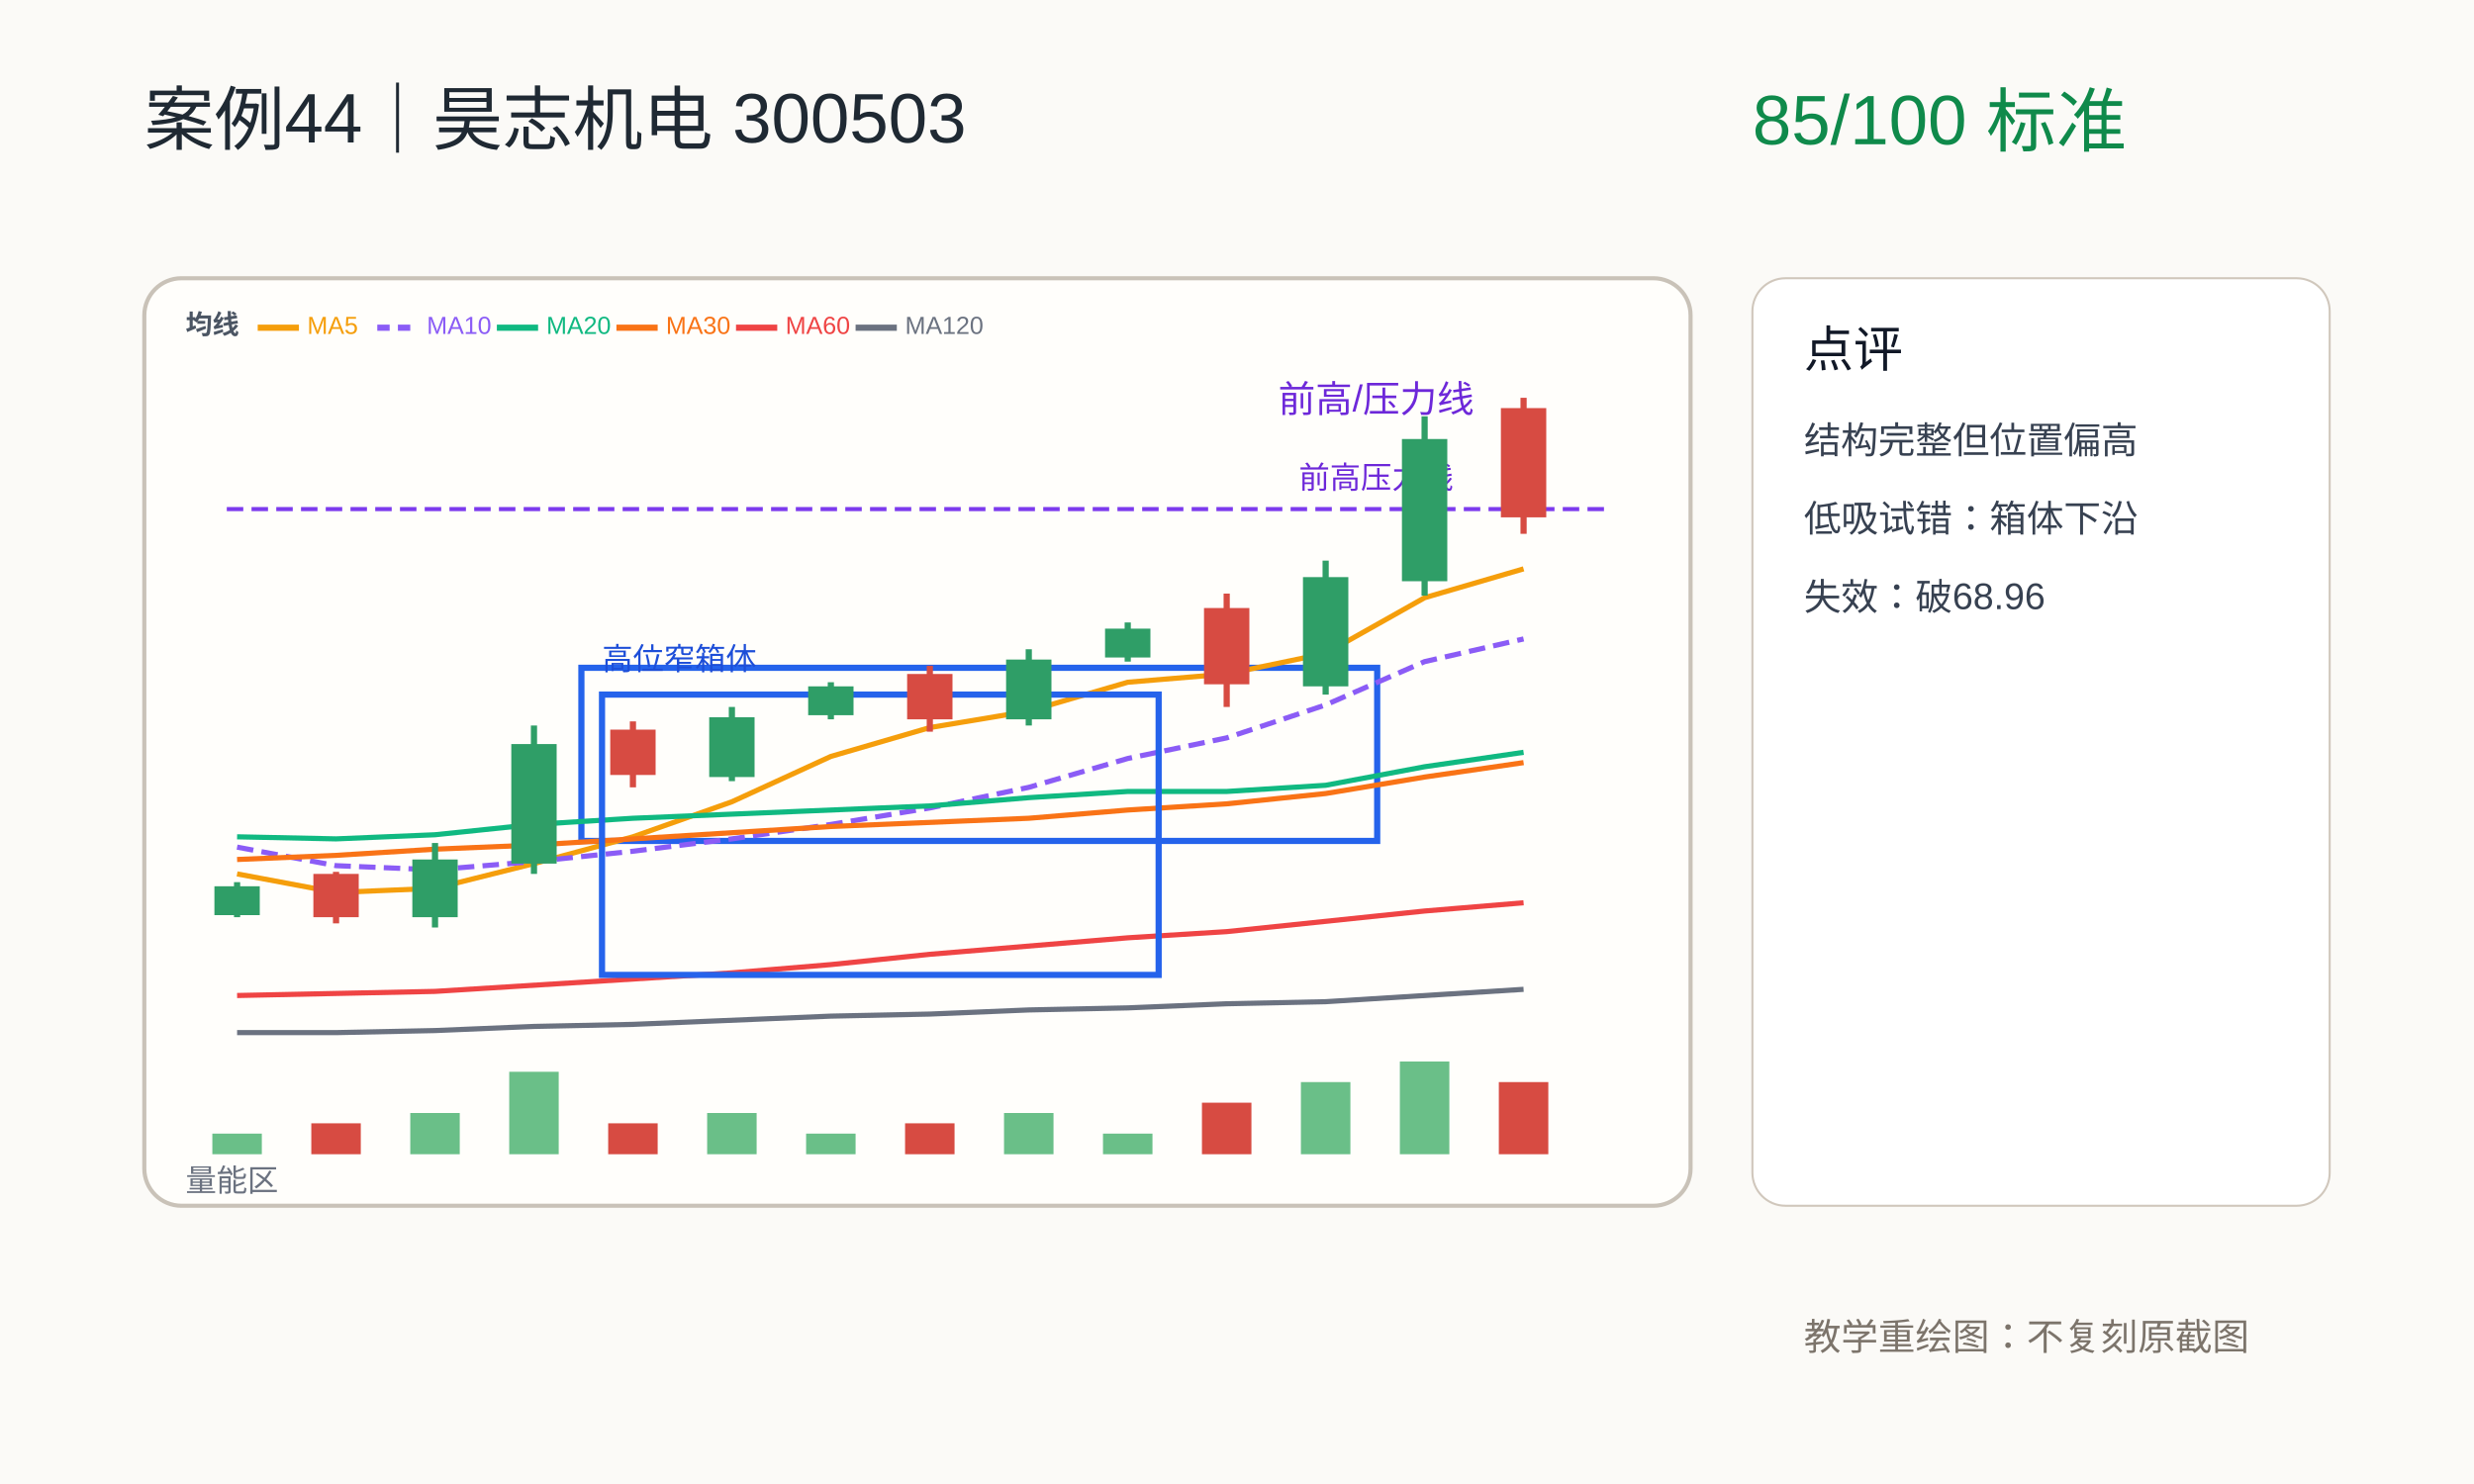
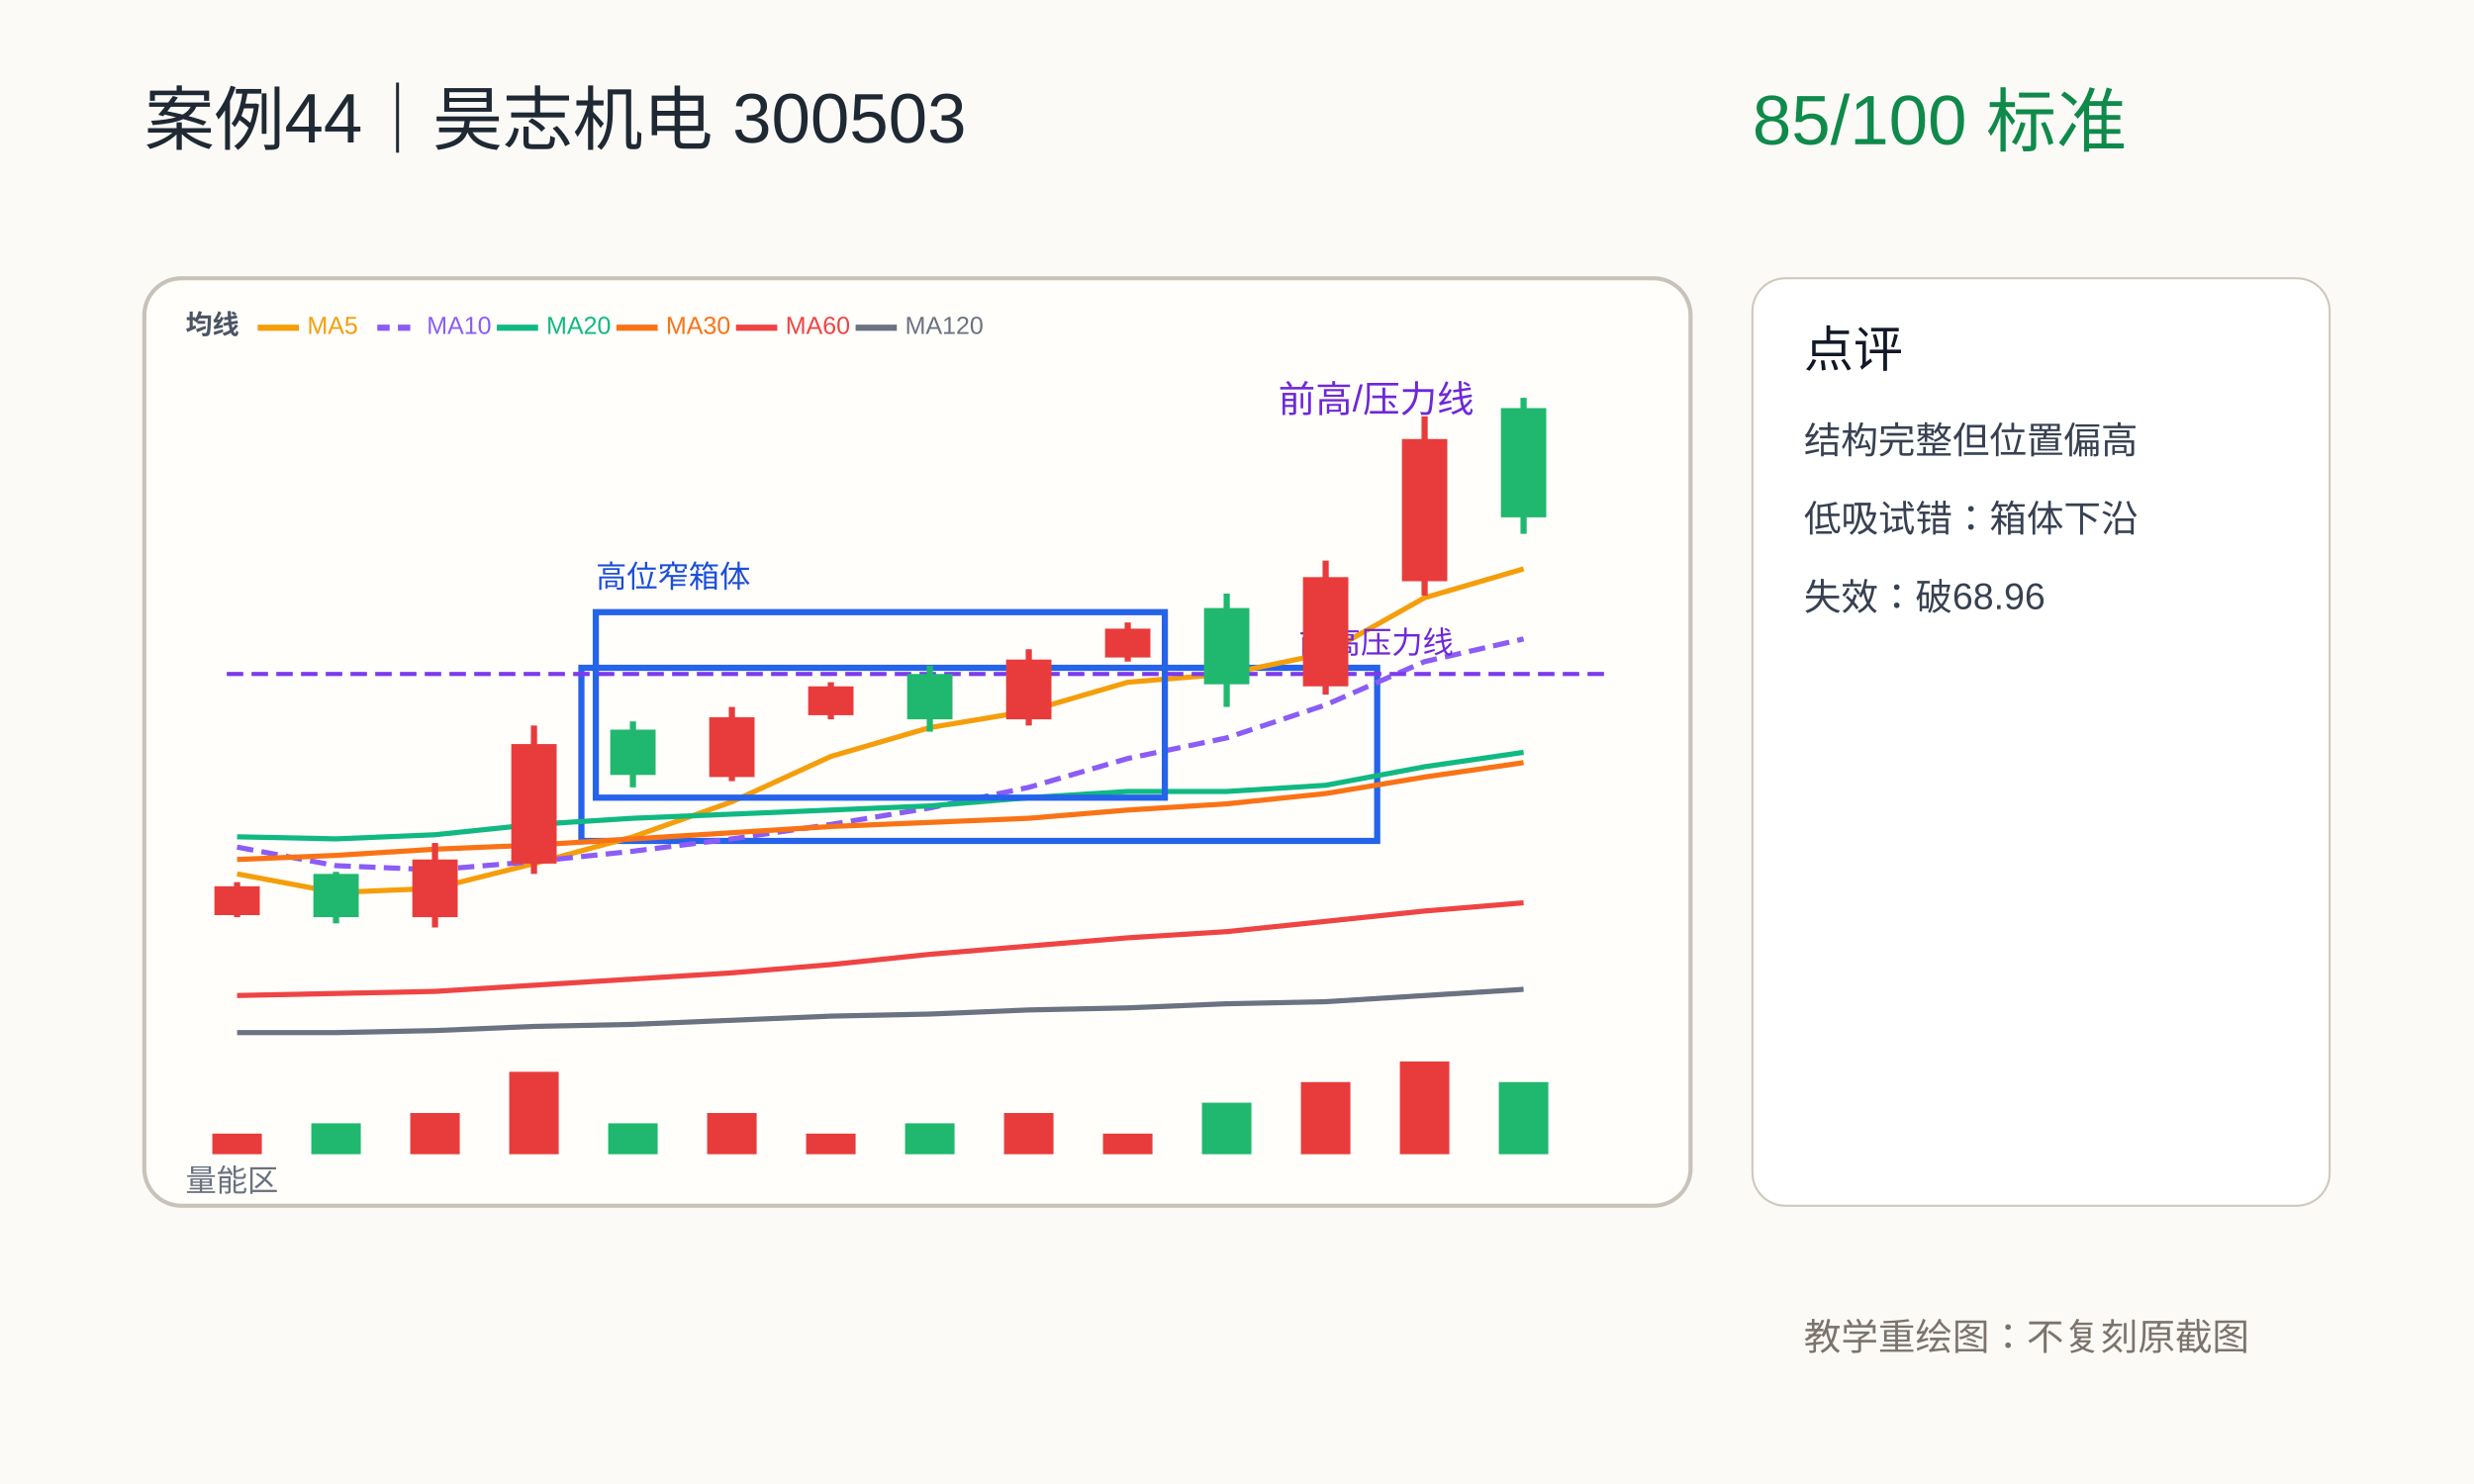
<svg xmlns="http://www.w3.org/2000/svg" width="1200" height="720" viewBox="0 0 1200 720">
  <rect width="1200" height="720" fill="#fbfaf7" />
  <rect x="70" y="135" width="750" height="450" rx="18" fill="#fffefb" stroke="#c9c2b8" stroke-width="2" />
  <text x="70" y="70" font-size="34" font-family="PingFang SC, Arial" fill="#1f2933">案例44｜昊志机电 300503</text>
  <text x="850" y="70" font-size="34" font-family="PingFang SC, Arial" fill="#0f8a4b">85/100  标准</text>
  <text x="620" y="200" font-size="18" font-family="PingFang SC, Arial" fill="#6d28d9">前高/压力线</text>
  <rect x="282" y="324" width="386" height="84" fill="none" stroke="#2563eb" stroke-width="3" />
  <text x="90" y="162" font-size="13" font-family="PingFang SC, Arial" fill="#4b5563" font-weight="bold">均线</text>
  <line x1="125" y1="159" x2="145" y2="159" stroke="#f59e0b" stroke-width="3" />
  <text x="149" y="162" font-size="12" font-family="PingFang SC, Arial" fill="#f59e0b">MA5</text>
  <line x1="183" y1="159" x2="203" y2="159" stroke="#8b5cf6" stroke-width="3" stroke-dasharray="6,4" />
  <text x="207" y="162" font-size="12" font-family="PingFang SC, Arial" fill="#8b5cf6">MA10</text>
  <line x1="241" y1="159" x2="261" y2="159" stroke="#10b981" stroke-width="3" />
  <text x="265" y="162" font-size="12" font-family="PingFang SC, Arial" fill="#10b981">MA20</text>
  <line x1="299" y1="159" x2="319" y2="159" stroke="#f97316" stroke-width="3" />
  <text x="323" y="162" font-size="12" font-family="PingFang SC, Arial" fill="#f97316">MA30</text>
  <line x1="357" y1="159" x2="377" y2="159" stroke="#ef4444" stroke-width="3" />
  <text x="381" y="162" font-size="12" font-family="PingFang SC, Arial" fill="#ef4444">MA60</text>
  <line x1="415" y1="159" x2="435" y2="159" stroke="#6b7280" stroke-width="3" />
  <text x="439" y="162" font-size="12" font-family="PingFang SC, Arial" fill="#6b7280">MA120</text>
  <polyline points="115,424 163,433 211,431 259,419 307,406 355,389 403,367 451,353 499,345 547,331 595,327 643,317 691,290 739,276" fill="none" stroke="#f59e0b" stroke-width="2.5" />
  <polyline points="115,411 163,420 211,422 259,418 307,413 355,407 403,400 451,392 499,382 547,368 595,358 643,342 691,321 739,310" fill="none" stroke="#8b5cf6" stroke-width="2.5" stroke-dasharray="8,4" />
  <polyline points="115,406 163,407 211,405 259,400 307,397 355,395 403,393 451,391 499,387 547,384 595,384 643,381 691,372 739,365" fill="none" stroke="#10b981" stroke-width="2.5" />
  <polyline points="115,417 163,415 211,412 259,410 307,407 355,404 403,401 451,399 499,397 547,393 595,390 643,385 691,377 739,370" fill="none" stroke="#f97316" stroke-width="2.5" />
  <polyline points="115,483 163,482 211,481 259,478 307,475 355,472 403,468 451,463 499,459 547,455 595,452 643,447 691,442 739,438" fill="none" stroke="#ef4444" stroke-width="2.5" />
  <polyline points="115,501 163,501 211,500 259,498 307,497 355,495 403,493 451,492 499,490 547,489 595,487 643,486 691,483 739,480" fill="none" stroke="#6b7280" stroke-width="2.5" />
-   <line x1="110" y1="247" x2="780" y2="247" stroke="#7c3aed" stroke-width="2" stroke-dasharray="8,4" />
-   <text x="630" y="237" font-size="15" font-family="PingFang SC, Arial" fill="#6d28d9">前高压力线</text>
-   <rect x="292" y="337" width="270" height="136" fill="none" stroke="#2563eb" stroke-width="3" />
-   <text x="292" y="325" font-size="15" font-family="PingFang SC, Arial" fill="#1d4ed8">高位窄箱体</text>
-   <line x1="115" y1="428" x2="115" y2="445" stroke="#2f9e67" stroke-width="3" />
-   <rect x="104" y="430" width="22" height="14" fill="#2f9e67" />
-   <line x1="163" y1="423" x2="163" y2="448" stroke="#d74b42" stroke-width="3" />
-   <rect x="152" y="424" width="22" height="21" fill="#d74b42" />
-   <line x1="211" y1="409" x2="211" y2="450" stroke="#2f9e67" stroke-width="3" />
-   <rect x="200" y="417" width="22" height="28" fill="#2f9e67" />
-   <line x1="259" y1="352" x2="259" y2="424" stroke="#2f9e67" stroke-width="3" />
-   <rect x="248" y="361" width="22" height="58" fill="#2f9e67" />
-   <line x1="307" y1="350" x2="307" y2="382" stroke="#d74b42" stroke-width="3" />
-   <rect x="296" y="354" width="22" height="22" fill="#d74b42" />
-   <line x1="355" y1="343" x2="355" y2="379" stroke="#2f9e67" stroke-width="3" />
-   <rect x="344" y="348" width="22" height="29" fill="#2f9e67" />
-   <line x1="403" y1="331" x2="403" y2="349" stroke="#2f9e67" stroke-width="3" />
-   <rect x="392" y="333" width="22" height="14" fill="#2f9e67" />
-   <line x1="451" y1="323" x2="451" y2="355" stroke="#d74b42" stroke-width="3" />
-   <rect x="440" y="327" width="22" height="22" fill="#d74b42" />
-   <line x1="499" y1="315" x2="499" y2="352" stroke="#2f9e67" stroke-width="3" />
-   <rect x="488" y="320" width="22" height="29" fill="#2f9e67" />
-   <line x1="547" y1="302" x2="547" y2="321" stroke="#2f9e67" stroke-width="3" />
-   <rect x="536" y="305" width="22" height="14" fill="#2f9e67" />
-   <line x1="595" y1="288" x2="595" y2="343" stroke="#d74b42" stroke-width="3" />
-   <rect x="584" y="295" width="22" height="37" fill="#d74b42" />
-   <line x1="643" y1="272" x2="643" y2="337" stroke="#2f9e67" stroke-width="3" />
-   <rect x="632" y="280" width="22" height="53" fill="#2f9e67" />
-   <line x1="691" y1="202" x2="691" y2="289" stroke="#2f9e67" stroke-width="3" />
-   <rect x="680" y="213" width="22" height="69" fill="#2f9e67" />
-   <line x1="739" y1="193" x2="739" y2="259" stroke="#d74b42" stroke-width="3" />
-   <rect x="728" y="198" width="22" height="53" fill="#d74b42" />
-   <rect x="103" y="550" width="24" height="10" fill="#6abf88" />
-   <rect x="151" y="545" width="24" height="15" fill="#d74b42" />
-   <rect x="199" y="540" width="24" height="20" fill="#6abf88" />
-   <rect x="247" y="520" width="24" height="40" fill="#6abf88" />
-   <rect x="295" y="545" width="24" height="15" fill="#d74b42" />
-   <rect x="343" y="540" width="24" height="20" fill="#6abf88" />
-   <rect x="391" y="550" width="24" height="10" fill="#6abf88" />
-   <rect x="439" y="545" width="24" height="15" fill="#d74b42" />
-   <rect x="487" y="540" width="24" height="20" fill="#6abf88" />
-   <rect x="535" y="550" width="24" height="10" fill="#6abf88" />
-   <rect x="583" y="535" width="24" height="25" fill="#d74b42" />
-   <rect x="631" y="525" width="24" height="35" fill="#6abf88" />
-   <rect x="679" y="515" width="24" height="45" fill="#6abf88" />
-   <rect x="727" y="525" width="24" height="35" fill="#d74b42" />
+   <rect x="289" y="297" width="276" height="90" fill="none" stroke="#2563eb" stroke-width="3" />
+   <text x="289" y="285" font-size="15" font-family="PingFang SC, Arial" fill="#1d4ed8">高位窄箱体</text>
+   <line x1="110" y1="327" x2="780" y2="327" stroke="#7c3aed" stroke-width="2" stroke-dasharray="8,4" />
+   <text x="630" y="317" font-size="15" font-family="PingFang SC, Arial" fill="#6d28d9">前高压力线</text>
+   <line x1="115" y1="428" x2="115" y2="445" stroke="#e83c3c" stroke-width="3" />
+   <rect x="104" y="430" width="22" height="14" fill="#e83c3c" />
+   <line x1="163" y1="423" x2="163" y2="448" stroke="#20b86e" stroke-width="3" />
+   <rect x="152" y="424" width="22" height="21" fill="#20b86e" />
+   <line x1="211" y1="409" x2="211" y2="450" stroke="#e83c3c" stroke-width="3" />
+   <rect x="200" y="417" width="22" height="28" fill="#e83c3c" />
+   <line x1="259" y1="352" x2="259" y2="424" stroke="#e83c3c" stroke-width="3" />
+   <rect x="248" y="361" width="22" height="58" fill="#e83c3c" />
+   <line x1="307" y1="350" x2="307" y2="382" stroke="#20b86e" stroke-width="3" />
+   <rect x="296" y="354" width="22" height="22" fill="#20b86e" />
+   <line x1="355" y1="343" x2="355" y2="379" stroke="#e83c3c" stroke-width="3" />
+   <rect x="344" y="348" width="22" height="29" fill="#e83c3c" />
+   <line x1="403" y1="331" x2="403" y2="349" stroke="#e83c3c" stroke-width="3" />
+   <rect x="392" y="333" width="22" height="14" fill="#e83c3c" />
+   <line x1="451" y1="323" x2="451" y2="355" stroke="#20b86e" stroke-width="3" />
+   <rect x="440" y="327" width="22" height="22" fill="#20b86e" />
+   <line x1="499" y1="315" x2="499" y2="352" stroke="#e83c3c" stroke-width="3" />
+   <rect x="488" y="320" width="22" height="29" fill="#e83c3c" />
+   <line x1="547" y1="302" x2="547" y2="321" stroke="#e83c3c" stroke-width="3" />
+   <rect x="536" y="305" width="22" height="14" fill="#e83c3c" />
+   <line x1="595" y1="288" x2="595" y2="343" stroke="#20b86e" stroke-width="3" />
+   <rect x="584" y="295" width="22" height="37" fill="#20b86e" />
+   <line x1="643" y1="272" x2="643" y2="337" stroke="#e83c3c" stroke-width="3" />
+   <rect x="632" y="280" width="22" height="53" fill="#e83c3c" />
+   <line x1="691" y1="202" x2="691" y2="289" stroke="#e83c3c" stroke-width="3" />
+   <rect x="680" y="213" width="22" height="69" fill="#e83c3c" />
+   <line x1="739" y1="193" x2="739" y2="259" stroke="#20b86e" stroke-width="3" />
+   <rect x="728" y="198" width="22" height="53" fill="#20b86e" />
+   <rect x="103" y="550" width="24" height="10" fill="#e83c3c" />
+   <rect x="151" y="545" width="24" height="15" fill="#20b86e" />
+   <rect x="199" y="540" width="24" height="20" fill="#e83c3c" />
+   <rect x="247" y="520" width="24" height="40" fill="#e83c3c" />
+   <rect x="295" y="545" width="24" height="15" fill="#20b86e" />
+   <rect x="343" y="540" width="24" height="20" fill="#e83c3c" />
+   <rect x="391" y="550" width="24" height="10" fill="#e83c3c" />
+   <rect x="439" y="545" width="24" height="15" fill="#20b86e" />
+   <rect x="487" y="540" width="24" height="20" fill="#e83c3c" />
+   <rect x="535" y="550" width="24" height="10" fill="#e83c3c" />
+   <rect x="583" y="535" width="24" height="25" fill="#20b86e" />
+   <rect x="631" y="525" width="24" height="35" fill="#e83c3c" />
+   <rect x="679" y="515" width="24" height="45" fill="#e83c3c" />
+   <rect x="727" y="525" width="24" height="35" fill="#20b86e" />
  <text x="90" y="578" font-size="15" font-family="PingFang SC, Arial" fill="#6b7280">量能区</text>
  <rect x="850" y="135" width="280" height="450" rx="16" fill="#ffffff" stroke="#d0c7bc" />
  <text x="875" y="178" font-size="24" font-family="PingFang SC, Arial" fill="#111827">点评</text>
  <text x="875" y="220" font-size="18" font-family="PingFang SC, Arial" fill="#374151">结构完整但位置偏高</text>
  <text x="875" y="258" font-size="18" font-family="PingFang SC, Arial" fill="#374151">低吸试错：箱体下沿</text>
  <text x="875" y="296" font-size="18" font-family="PingFang SC, Arial" fill="#374151">失效：破68.96</text>
  <text x="875" y="655" font-size="18" font-family="PingFang SC, Arial" fill="#7c746b">教学重绘图：不复刻原截图</text>
</svg>
